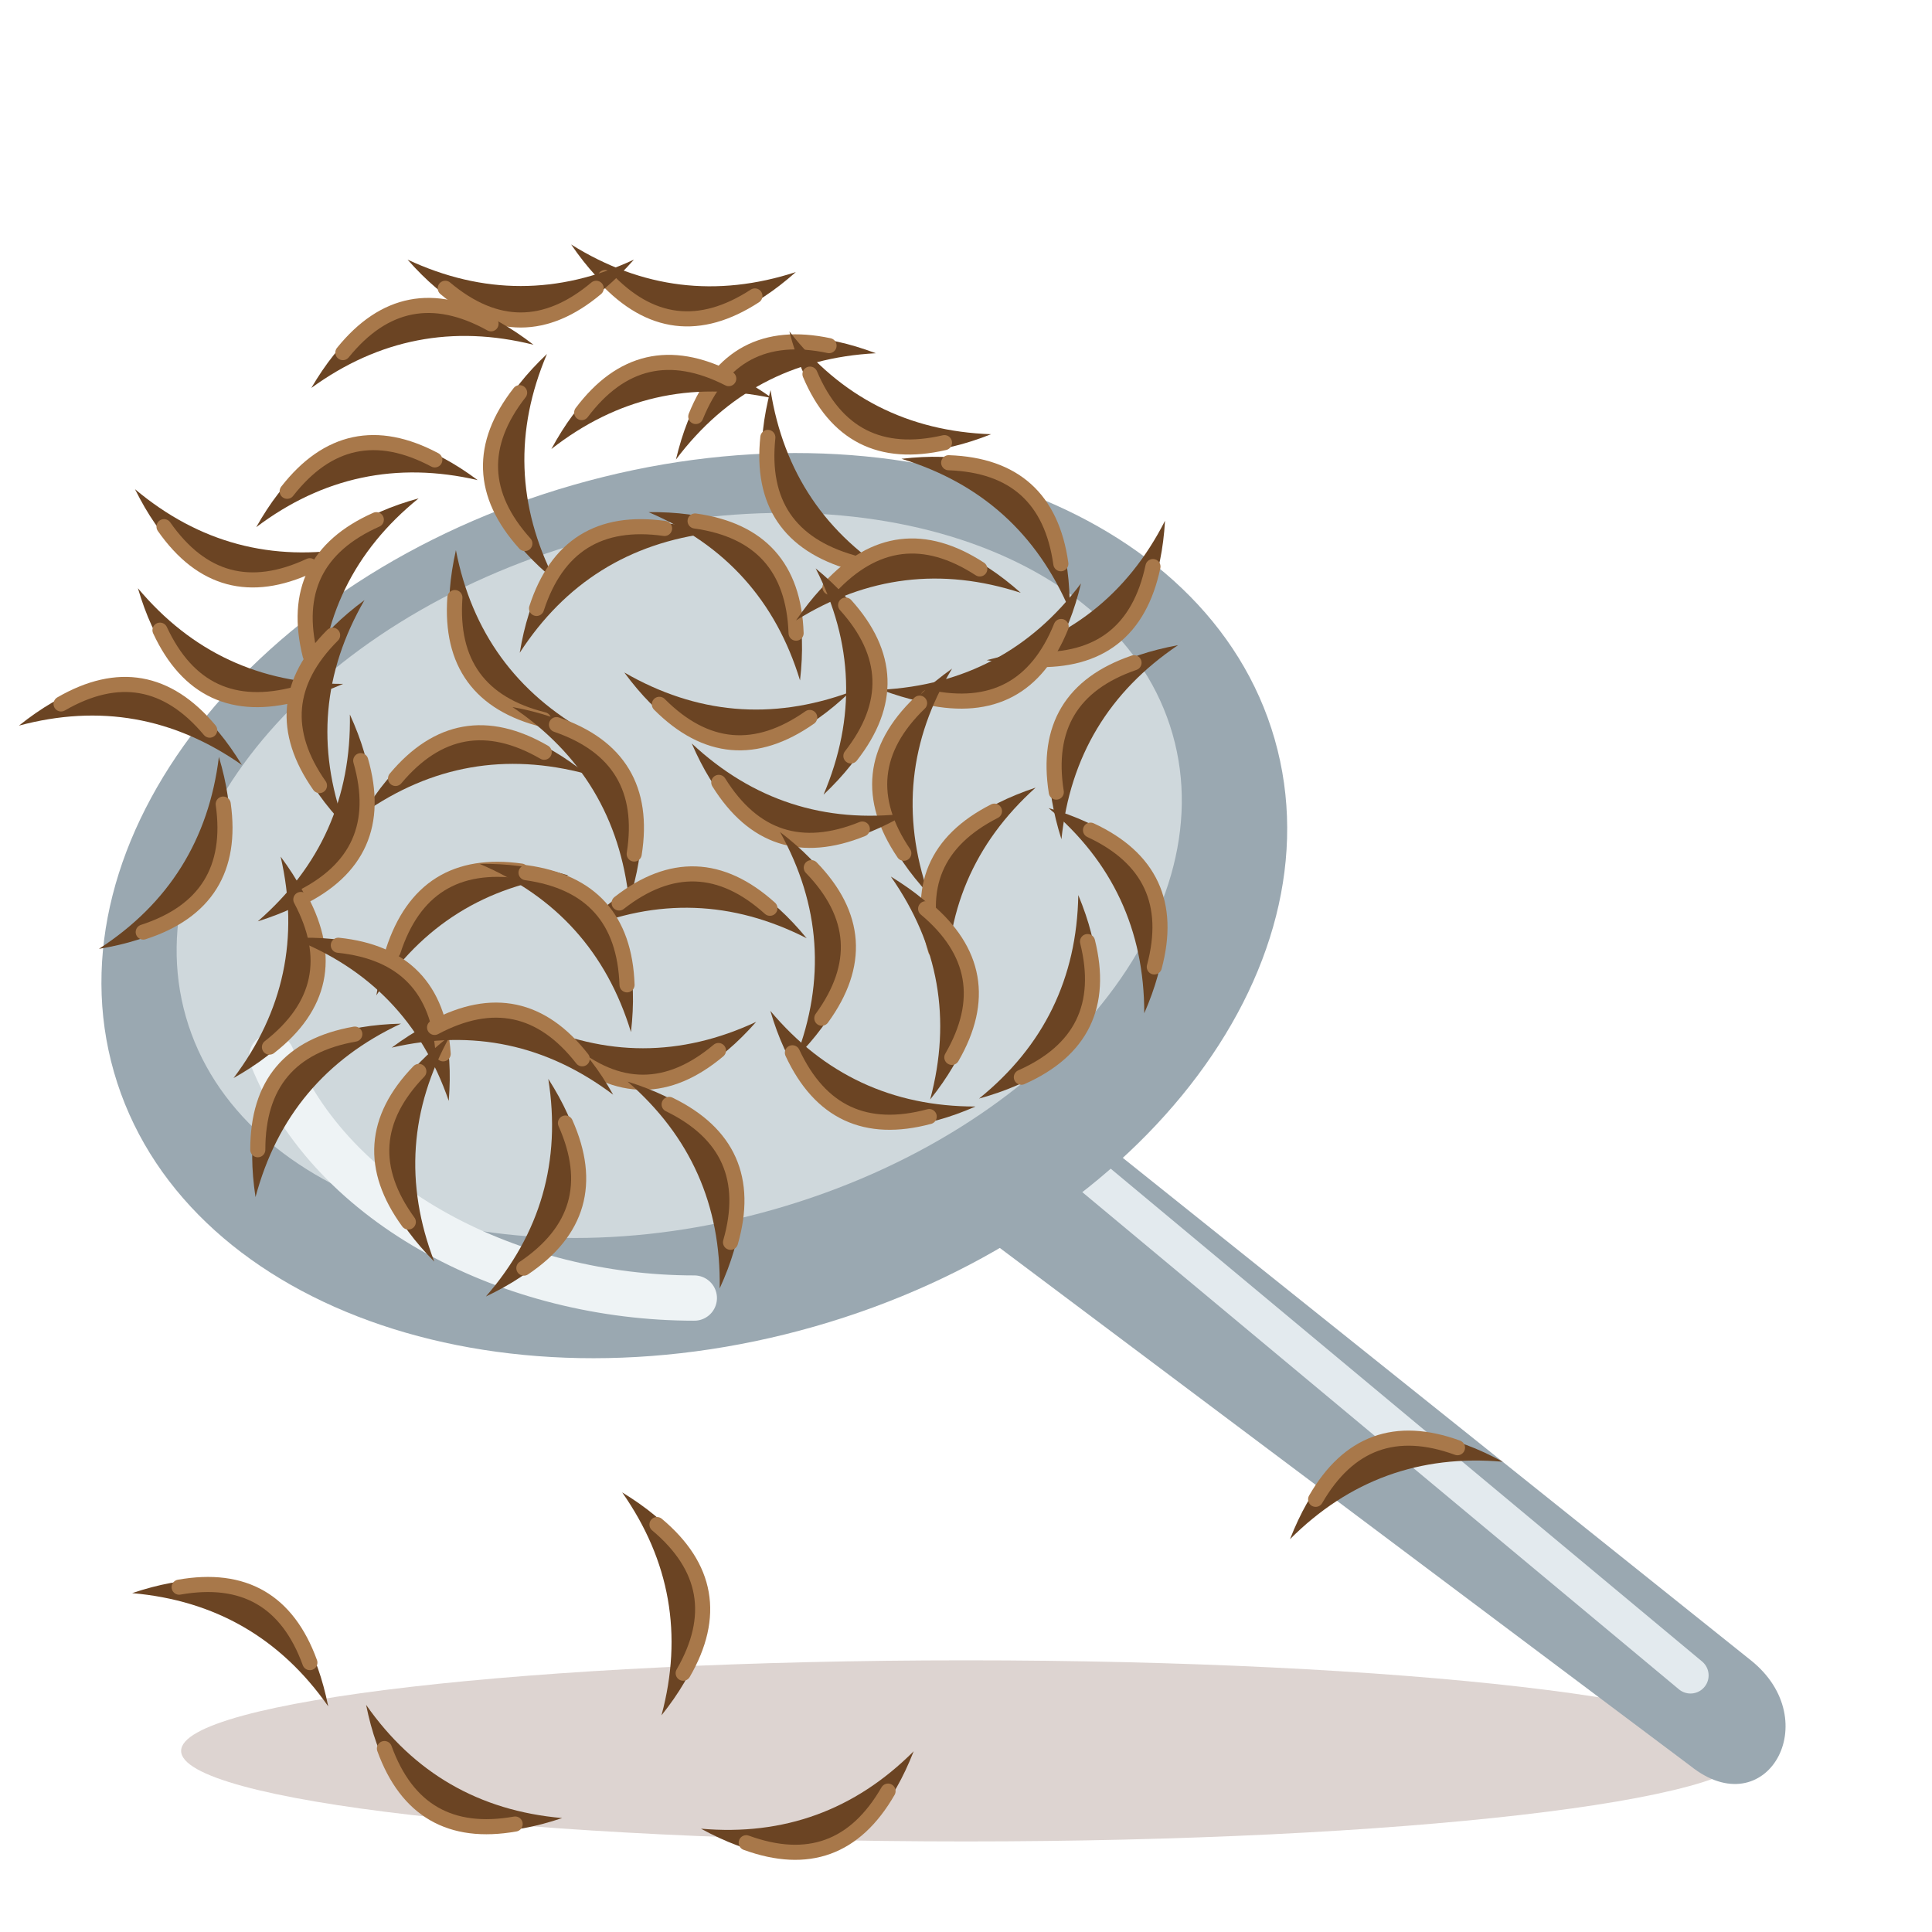
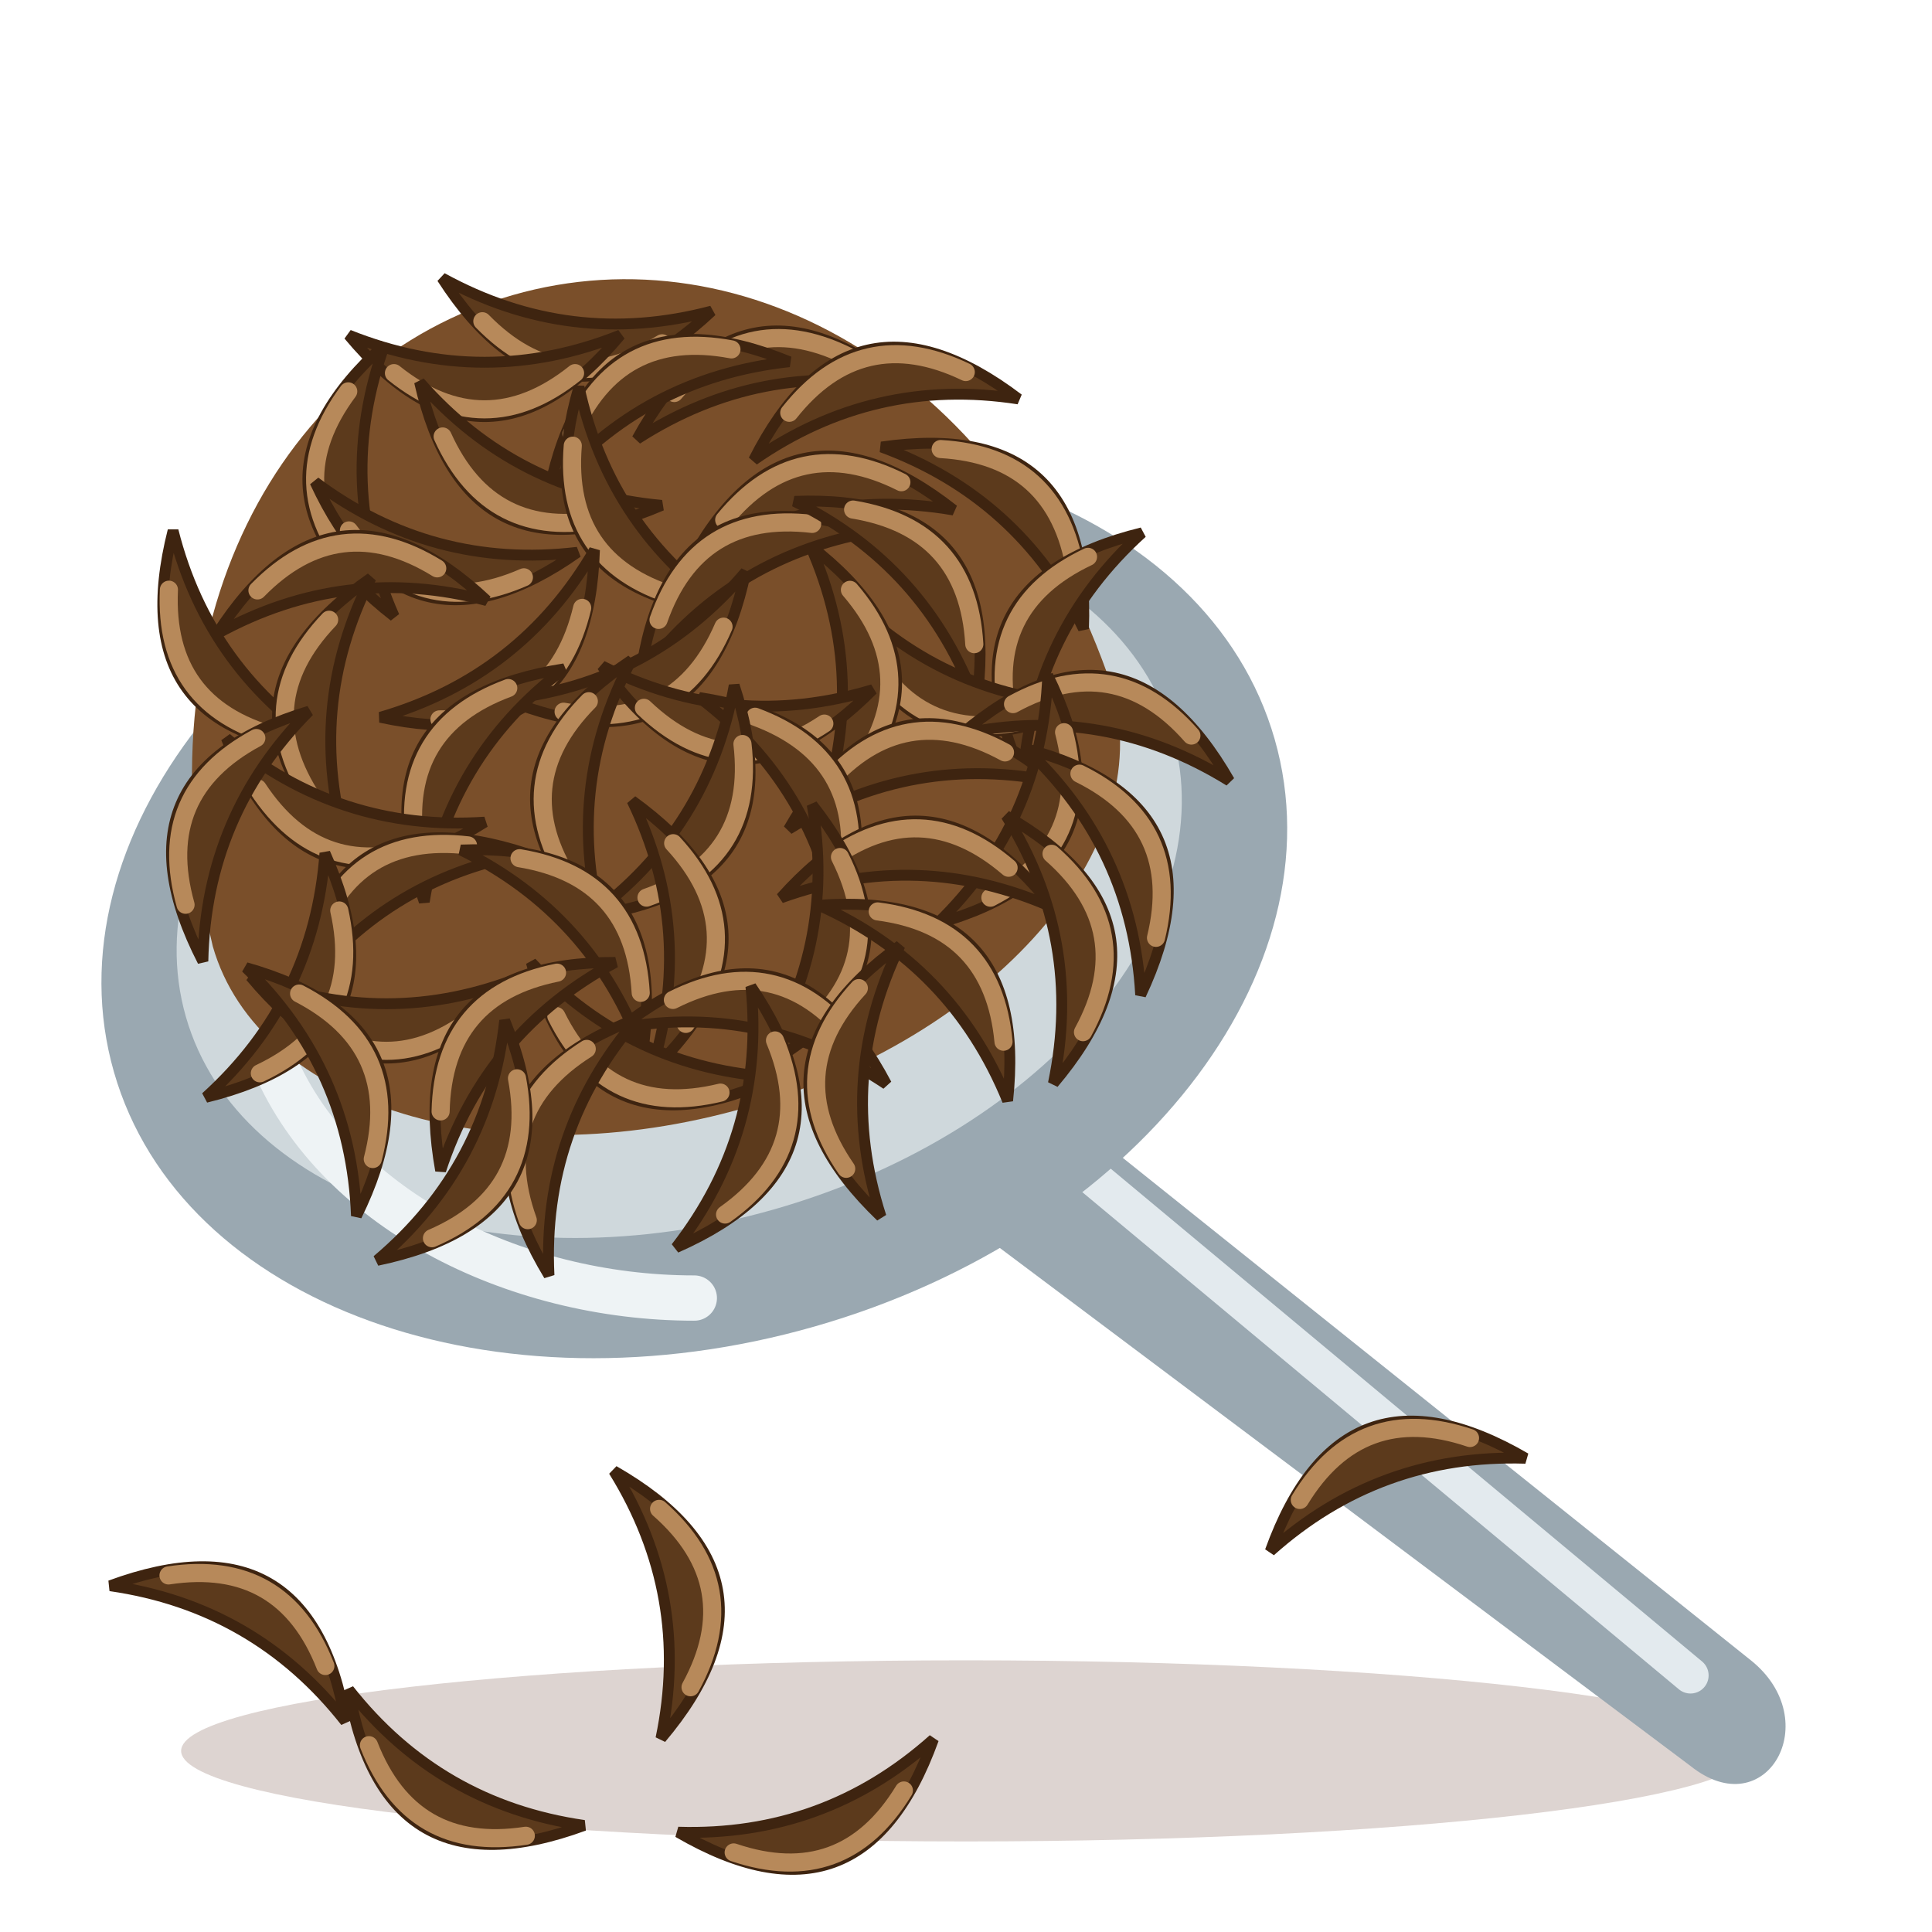
<svg xmlns="http://www.w3.org/2000/svg" viewBox="0 0 128 128">
  <defs>
    <g id="c">
-       <path d="M-7.5 1.5Q0 -7 7.5 1.5Q0 -2 -7.5 1.5Z" fill="#6b4423" />
-       <path d="M-5 -.4Q0 -4.6 5 -.4" stroke="#a8784a" stroke-width="1" fill="none" stroke-linecap="round" />
+       <path d="M-7.5 1.5Q0 -7.5 7.5 1.5Q0 -1.5 -7.5 1.5Z" fill="#5c3a1c" stroke="#3e2410" stroke-width=".6" />
+       <path d="M-5 -.6Q0 -4.6 5 -.6" stroke="#b7895a" stroke-width="1" fill="none" stroke-linecap="round" />
    </g>
  </defs>
  <ellipse cx="64" cy="116" rx="52" ry="6" fill="#8d6e63" opacity=".3" />
  <path d="M66 70L116 110C121 114 117 121 112 117L60 78Z" fill="#9aa8b1" />
  <path d="M70 76L112 111" stroke="#e3eaee" stroke-width="2.4" stroke-linecap="round" />
  <ellipse cx="46" cy="60" rx="40" ry="29" fill="#9aa8b1" transform="rotate(-16 46 60)" />
  <ellipse cx="45" cy="58" rx="34" ry="23" fill="#cfd8dc" transform="rotate(-16 45 58)" />
  <path d="M18 70C22 80 34 86 46 86" stroke="#eef3f5" stroke-width="3" fill="none" stroke-linecap="round" />
-   <use href="#c" transform="translate(45.1 18.6) rotate(-173)" />
-   <use href="#c" transform="translate(34.5 18.7) rotate(-180)" />
-   <use href="#c" transform="translate(27.7 22.8) rotate(-11)" />
-   <use href="#c" transform="translate(50.7 25.6) rotate(-28)" />
-   <use href="#c" transform="translate(43.5 26.6) rotate(-13)" />
-   <use href="#c" transform="translate(58.3 26.7) rotate(-153)" />
-   <use href="#c" transform="translate(35 31) rotate(-92)" />
-   <use href="#c" transform="translate(24 31.9) rotate(-12)" />
-   <use href="#c" transform="translate(54 32.9) rotate(-124)" />
-   <use href="#c" transform="translate(66.3 34.3) rotate(42)" />
-   <use href="#c" transform="translate(15.8 35.8) rotate(-165)" />
-   <use href="#c" transform="translate(40 38) rotate(-32)" />
-   <use href="#c" transform="translate(49.1 38.5) rotate(48)" />
-   <use href="#c" transform="translate(60 38.7) rotate(-7)" />
-   <use href="#c" transform="translate(23.1 39.1) rotate(-64)" />
-   <use href="#c" transform="translate(72.2 40.3) rotate(142)" />
-   <use href="#c" transform="translate(33.4 43.4) rotate(-126)" />
-   <use href="#c" transform="translate(65.7 43.5) rotate(152)" />
-   <use href="#c" transform="translate(15.3 43.5) rotate(-155)" />
-   <use href="#c" transform="translate(55.8 45.1) rotate(88)" />
-   <use href="#c" transform="translate(48.7 46.7) rotate(-175)" />
-   <use href="#c" transform="translate(22 47.1) rotate(-85)" />
-   <use href="#c" transform="translate(8.9 47.9) rotate(10)" />
-   <use href="#c" transform="translate(72.9 48.4) rotate(-59)" />
-   <use href="#c" transform="translate(31.2 51.1) rotate(-10)" />
-   <use href="#c" transform="translate(60.8 51.6) rotate(-84)" />
-   <use href="#c" transform="translate(39.1 52.5) rotate(59)" />
-   <use href="#c" transform="translate(52.5 53) rotate(-162)" />
-   <use href="#c" transform="translate(21.5 54.8) rotate(114)" />
-   <use href="#c" transform="translate(11.8 57.3) rotate(122)" />
-   <use href="#c" transform="translate(64.3 58.5) rotate(-67)" />
-   <use href="#c" transform="translate(74 59.7) rotate(65)" />
-   <use href="#c" transform="translate(46 60.4) rotate(2)" />
-   <use href="#c" transform="translate(30.5 60.7) rotate(-32)" />
-   <use href="#c" transform="translate(37.9 61.8) rotate(48)" />
-   <use href="#c" transform="translate(53.7 62.5) rotate(86)" />
-   <use href="#c" transform="translate(18.5 64.4) rotate(102)" />
-   <use href="#c" transform="translate(61.8 65.2) rotate(80)" />
-   <use href="#c" transform="translate(25.6 66.5) rotate(46)" />
-   <use href="#c" transform="translate(69.5 66.7) rotate(116)" />
-   <use href="#c" transform="translate(42.6 69.2) rotate(-180)" />
-   <use href="#c" transform="translate(33.6 69.5) rotate(12)" />
-   <use href="#c" transform="translate(57.2 71.5) rotate(-155)" />
-   <use href="#c" transform="translate(20.6 72.6) rotate(-50)" />
-   <use href="#c" transform="translate(27.8 76) rotate(-86)" />
-   <use href="#c" transform="translate(46 77.9) rotate(66)" />
-   <use href="#c" transform="translate(35.7 79.1) rotate(106)" />
-   <use href="#c" transform="translate(16 108) rotate(30)" />
-   <use href="#c" transform="translate(30 118) rotate(-150)" />
-   <use href="#c" transform="translate(44 106) rotate(80)" />
-   <use href="#c" transform="translate(92 98) rotate(-20)" />
-   <use href="#c" transform="translate(54 120) rotate(160)" />
+   <path d="M-31 -4C-30 -26 -16 -40 0 -40C16 -40 30 -26 31 -4A31 20 0 0 1 -31 -4Z" fill="#7a4f2a" transform="translate(45 58) rotate(-16)" />
+   <use href="#c" transform="translate(38 21.3) rotate(-173) scale(1.2)" />
+   <use href="#c" transform="translate(32.1 24) rotate(-180) scale(1.2)" />
+   <use href="#c" transform="translate(50.7 25.6) rotate(-11) scale(1.2)" />
+   <use href="#c" transform="translate(43.5 26.6) rotate(-28) scale(1.2)" />
+   <use href="#c" transform="translate(58.3 26.7) rotate(-13) scale(1.2)" />
+   <use href="#c" transform="translate(35 31) rotate(-153) scale(1.2)" />
+   <use href="#c" transform="translate(24 31.9) rotate(-92) scale(1.2)" />
+   <use href="#c" transform="translate(54 33.9) rotate(-12) scale(1.2)" />
+   <use href="#c" transform="translate(41.9 34.1) rotate(-124) scale(1.2)" />
+   <use href="#c" transform="translate(66.3 34.3) rotate(42) scale(1.2)" />
+   <use href="#c" transform="translate(29.1 36) rotate(-165) scale(1.2)" />
+   <use href="#c" transform="translate(49.1 38.5) rotate(-32) scale(1.2)" />
+   <use href="#c" transform="translate(60 38.7) rotate(48) scale(1.2)" />
+   <use href="#c" transform="translate(23.1 39.1) rotate(-7) scale(1.2)" />
+   <use href="#c" transform="translate(70.1 42.6) rotate(-64) scale(1.2)" />
+   <use href="#c" transform="translate(33.4 43.4) rotate(142) scale(1.2)" />
+   <use href="#c" transform="translate(15.3 43.5) rotate(-126) scale(1.2)" />
+   <use href="#c" transform="translate(42.3 43.7) rotate(152) scale(1.2)" />
+   <use href="#c" transform="translate(63 44.5) rotate(-155) scale(1.2)" />
+   <use href="#c" transform="translate(55.8 45.1) rotate(88) scale(1.2)" />
+   <use href="#c" transform="translate(48.7 46.7) rotate(-175) scale(1.2)" />
+   <use href="#c" transform="translate(22 47.1) rotate(-85) scale(1.2)" />
+   <use href="#c" transform="translate(72.9 48.4) rotate(10) scale(1.2)" />
+   <use href="#c" transform="translate(31.2 51.1) rotate(-59) scale(1.2)" />
+   <use href="#c" transform="translate(60.8 51.6) rotate(-10) scale(1.2)" />
+   <use href="#c" transform="translate(39.1 52.5) rotate(-84) scale(1.2)" />
+   <use href="#c" transform="translate(52.5 53) rotate(59) scale(1.2)" />
+   <use href="#c" transform="translate(23 53.4) rotate(-162) scale(1.2)" />
+   <use href="#c" transform="translate(67.4 53.7) rotate(114) scale(1.2)" />
+   <use href="#c" transform="translate(45.4 54) rotate(122) scale(1.2)" />
+   <use href="#c" transform="translate(15.3 54.7) rotate(-67) scale(1.2)" />
+   <use href="#c" transform="translate(73.4 57) rotate(65) scale(1.2)" />
+   <use href="#c" transform="translate(60.8 58) rotate(2) scale(1.2)" />
+   <use href="#c" transform="translate(26.3 59.8) rotate(-32) scale(1.2)" />
+   <use href="#c" transform="translate(37.9 61.8) rotate(48) scale(1.2)" />
+   <use href="#c" transform="translate(44.3 61.9) rotate(86) scale(1.2)" />
+   <use href="#c" transform="translate(53.7 62.5) rotate(102) scale(1.2)" />
+   <use href="#c" transform="translate(70 62.6) rotate(80) scale(1.2)" />
+   <use href="#c" transform="translate(61.8 65.2) rotate(46) scale(1.2)" />
+   <use href="#c" transform="translate(19.2 65.4) rotate(116) scale(1.2)" />
+   <use href="#c" transform="translate(25.6 66.5) rotate(-180) scale(1.2)" />
+   <use href="#c" transform="translate(50.3 68.2) rotate(12) scale(1.2)" />
+   <use href="#c" transform="translate(42.6 69.2) rotate(-155) scale(1.2)" />
+   <use href="#c" transform="translate(33.6 69.5) rotate(-50) scale(1.2)" />
+   <use href="#c" transform="translate(57.2 71.5) rotate(-86) scale(1.2)" />
+   <use href="#c" transform="translate(21.6 71.6) rotate(66) scale(1.2)" />
+   <use href="#c" transform="translate(49 74.5) rotate(106) scale(1.2)" />
+   <use href="#c" transform="translate(37.6 75.4) rotate(-71) scale(1.2)" />
+   <use href="#c" transform="translate(30.8 76.4) rotate(118) scale(1.2)" />
+   <use href="#c" transform="translate(16 108) rotate(30) scale(1.2)" />
+   <use href="#c" transform="translate(30 118) rotate(-150) scale(1.2)" />
+   <use href="#c" transform="translate(44 106) rotate(80) scale(1.2)" />
+   <use href="#c" transform="translate(92 98) rotate(-20) scale(1.2)" />
+   <use href="#c" transform="translate(54 120) rotate(160) scale(1.2)" />
</svg>
